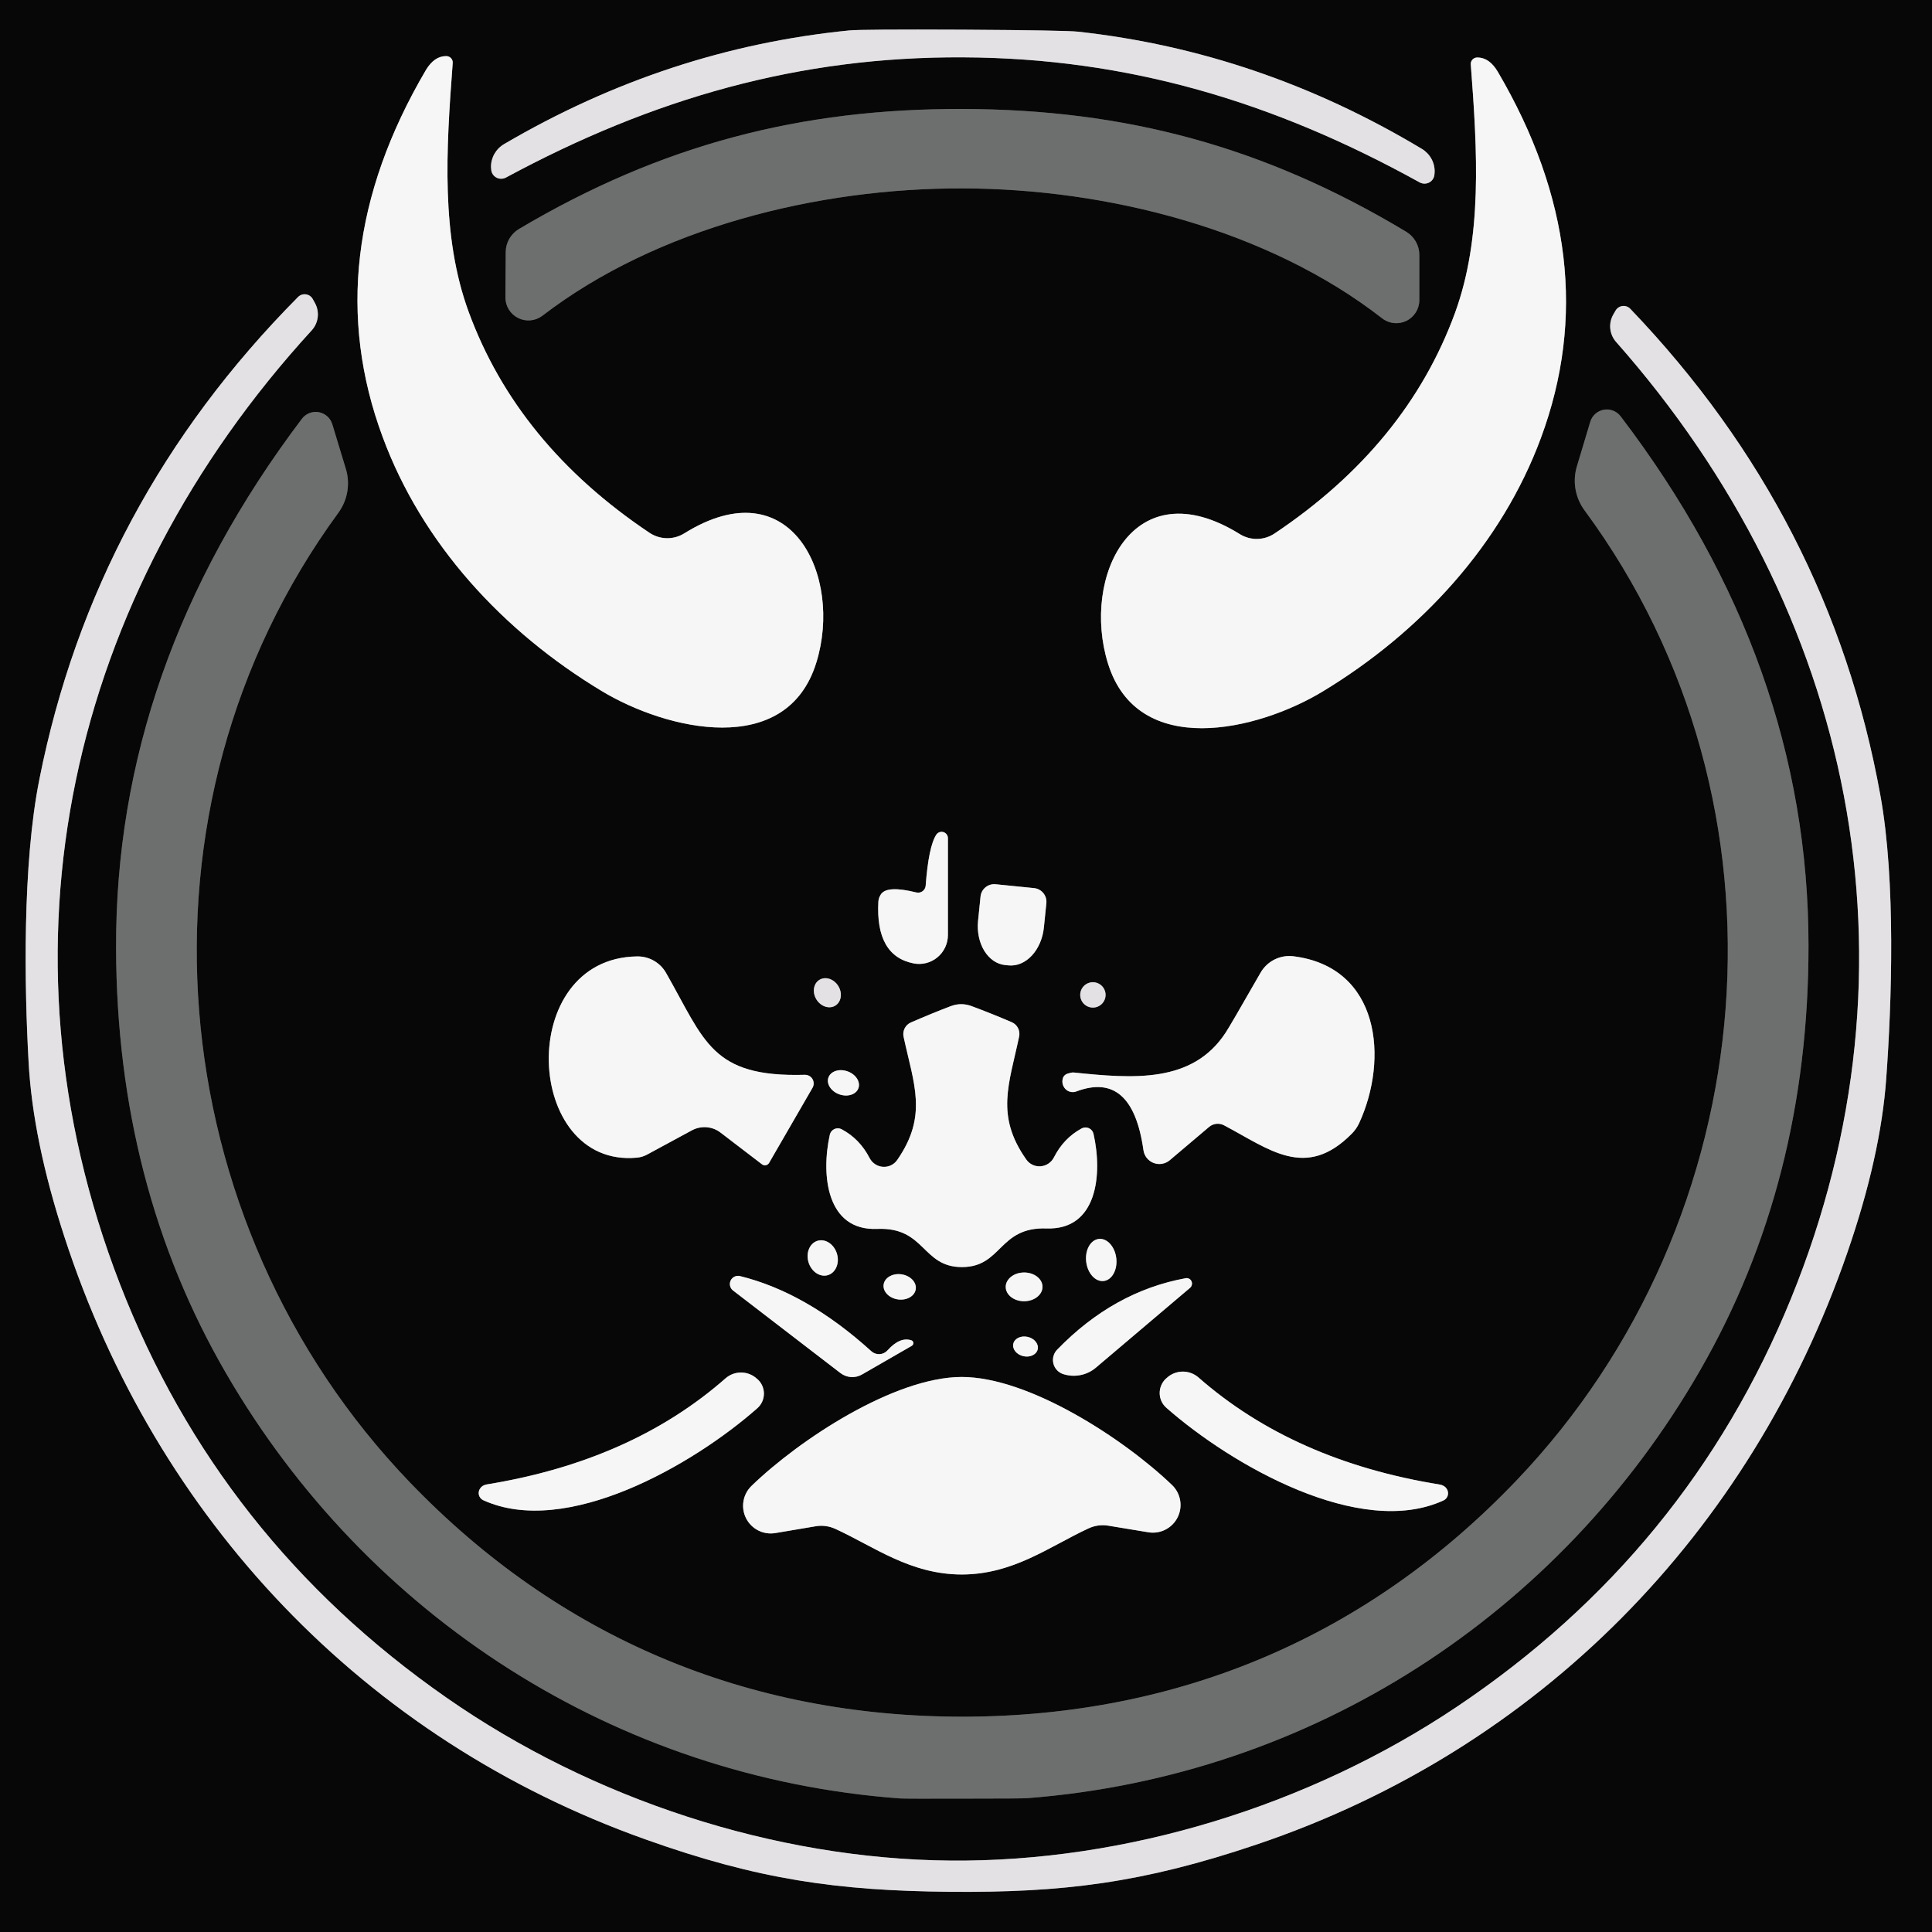
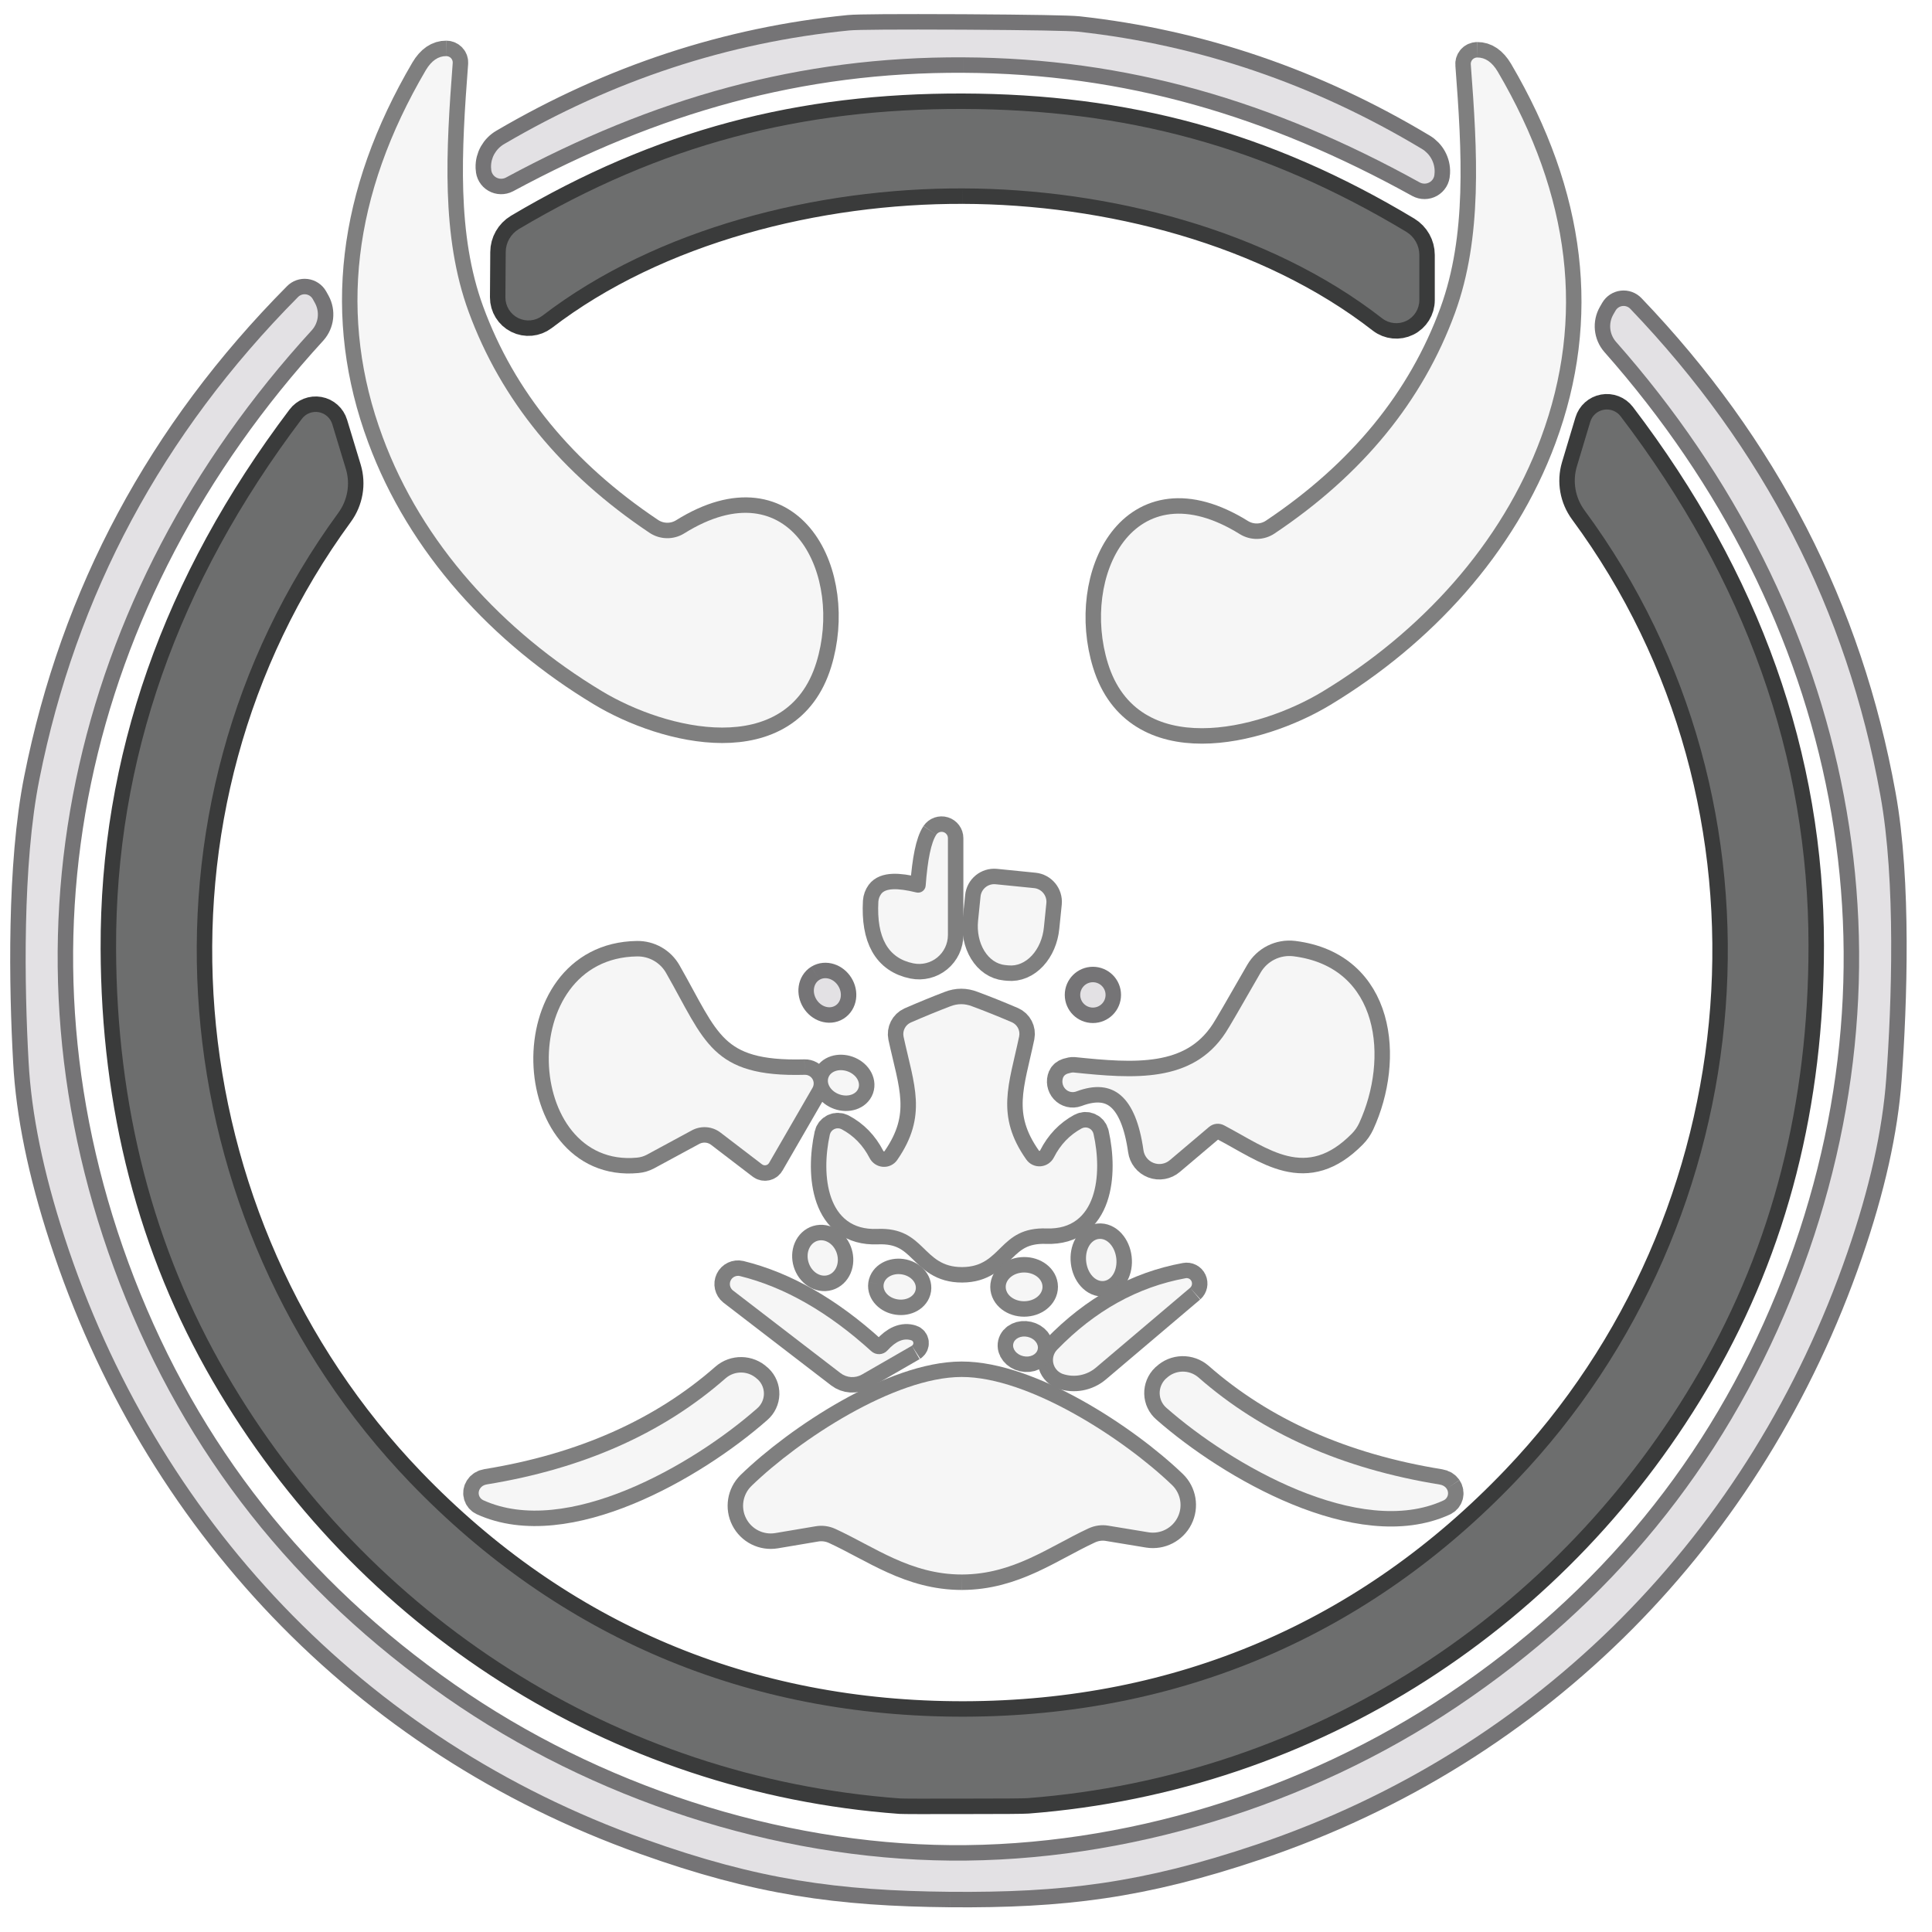
<svg xmlns="http://www.w3.org/2000/svg" version="1.1" viewBox="0.00 0.00 125.00 125.00">
  <g stroke-width="2.00" fill="none" stroke-linecap="butt">
    <path stroke="#757476" vector-effect="non-scaling-stroke" d="   M 62.33 3.71   C 72.95 3.76 82.38 6.56 91.85 11.80   A 0.65 0.64 15.5 0 0 92.81 11.26   L 92.82 11.15   A 1.71 1.68 16.8 0 0 91.99 9.63   Q 81.51 3.34 69.75 2.05   Q 68.93 1.96 62.34 1.92   Q 55.76 1.89 54.94 1.97   Q 43.16 3.14 32.62 9.32   A 1.71 1.68 -16.2 0 0 31.77 10.83   L 31.78 10.94   A 0.65 0.64 -14.9 0 0 32.73 11.49   C 42.26 6.35 51.72 3.65 62.33 3.71" />
    <path stroke="#7f7f7f" vector-effect="non-scaling-stroke" d="   M 95.57 3.72   A 0.42 0.41 -3.2 0 0 95.16 4.17   C 95.59 9.83 95.92 15.35 94.14 20.24   Q 91.01 28.80 82.46 34.52   A 2.08 2.07 -45.9 0 1 80.22 34.56   C 73.29 30.25 69.96 37.36 71.68 42.91   C 73.60 49.14 81.37 47.28 85.56 44.75   C 91.93 40.90 97.15 35.22 99.70 28.33   Q 104.00 16.72 96.90 4.63   Q 96.35 3.71 95.57 3.72" />
    <path stroke="#7f7f7f" vector-effect="non-scaling-stroke" d="   M 28.88 3.63   Q 28.10 3.62 27.55 4.54   Q 20.44 16.65 24.76 28.28   C 27.31 35.18 32.54 40.86 38.93 44.71   C 43.12 47.24 50.90 49.10 52.82 42.86   C 54.54 37.30 51.20 30.19 44.27 34.51   A 2.08 2.07 45.9 0 1 42.02 34.47   Q 33.46 28.74 30.32 20.17   C 28.53 15.28 28.86 9.75 29.29 4.08   A 0.42 0.41 3.2 0 0 28.88 3.63" />
    <path stroke="#3a3b3b" vector-effect="non-scaling-stroke" d="   M 62.29 12.19   C 71.65 12.21 82.05 14.85 89.43 20.60   A 1.49 1.49 0.0 0 0 91.83 19.42   L 91.83 16.49   A 1.76 1.74 15.8 0 0 90.99 15.00   C 81.78 9.46 72.78 7.08 62.30 7.05   C 51.83 7.02 42.81 9.34 33.57 14.82   A 1.76 1.74 -15.4 0 0 32.72 16.31   L 32.70 19.24   A 1.49 1.49 0.0 0 0 35.09 20.43   C 42.51 14.73 52.93 12.16 62.29 12.19" />
    <path stroke="#757476" vector-effect="non-scaling-stroke" d="   M 61.47 122.40   C 68.74 122.46 73.89 121.84 81.27 119.35   C 99.59 113.18 113.26 99.17 119.52 81.05   Q 121.68 74.81 122.04 69.76   C 122.39 64.96 122.67 57.01 121.66 51.46   Q 118.42 33.49 105.48 19.98   A 0.60 0.60 0.0 0 0 104.53 20.09   L 104.38 20.35   A 1.53 1.53 0.0 0 0 104.55 22.11   C 119.97 39.55 124.69 62.40 115.88 84.01   Q 109.19 100.41 94.27 110.42   C 84.70 116.84 72.84 120.48 61.49 120.38   C 50.15 120.28 38.34 116.43 28.89 109.84   Q 14.15 99.57 7.75 83.05   C -0.67 61.29 4.45 38.53 20.18 21.36   A 1.53 1.53 0.0 0 0 20.38 19.61   L 20.23 19.34   A 0.60 0.60 0.0 0 0 19.28 19.22   Q 6.11 32.50 2.55 50.41   C 1.44 55.94 1.58 63.89 1.85 68.70   Q 2.12 73.75 4.17 80.03   C 10.10 98.26 23.52 112.51 41.74 119.00   C 49.07 121.62 54.20 122.33 61.47 122.40" />
    <path stroke="#3a3b3b" vector-effect="non-scaling-stroke" d="   M 62.36 111.07   C 48.38 111.09 36.19 105.96 26.53 95.92   C 10.34 79.09 7.88 52.32 21.89 33.18   A 3.24 3.21 -35.5 0 0 22.38 30.35   L 21.50 27.45   A 1.12 1.12 0.0 0 0 19.53 27.10   Q 7.44 43.10 7.51 61.38   Q 7.56 76.68 14.63 88.86   C 23.78 104.62 39.89 115.01 58.25 116.36   Q 58.59 116.38 62.37 116.37   Q 66.14 116.37 66.48 116.34   C 84.84 114.92 100.91 104.47 109.99 88.67   Q 117.02 76.47 117.01 61.17   Q 117.01 42.89 104.85 26.93   A 1.12 1.12 0.0 0 0 102.89 27.29   L 102.02 30.19   A 3.24 3.21 35.2 0 0 102.52 33.02   C 116.60 52.11 114.25 78.89 98.12 95.78   C 88.50 105.86 76.33 111.04 62.36 111.07" />
    <path stroke="#7f7f7f" vector-effect="non-scaling-stroke" d="   M 60.58 54.00   Q 60.08 54.76 59.89 57.31   A 0.49 0.49 0.0 0 1 59.28 57.74   Q 57.42 57.28 57.01 57.84   A 0.96 0.95 -25.1 0 0 56.83 58.33   Q 56.64 61.84 59.10 62.33   A 1.87 1.86 -84.3 0 0 61.33 60.50   L 61.33 54.23   A 0.41 0.41 0.0 0 0 60.58 54.00" />
    <path stroke="#7f7f7f" vector-effect="non-scaling-stroke" d="   M 66.90 57.46   L 64.41 57.21   A 0.89 0.89 0.0 0 0 63.44 58.01   L 63.28 59.58   A 2.67 2.03 -84.3 0 0 65.04 62.44   L 65.25 62.46   A 2.67 2.03 -84.3 0 0 67.54 60.00   L 67.70 58.43   A 0.89 0.89 0.0 0 0 66.90 57.46" />
    <path stroke="#7f7f7f" vector-effect="non-scaling-stroke" d="   M 52.07 69.54   C 46.01 69.71 45.61 67.35 43.09 62.94   A 2.12 2.11 -15.3 0 0 41.22 61.88   C 33.31 61.99 33.90 75.59 41.21 74.90   A 1.68 1.66 28.2 0 0 41.85 74.71   L 44.77 73.13   A 1.72 1.70 -40.0 0 1 46.62 73.28   L 49.30 75.33   A 0.31 0.31 0.0 0 0 49.76 75.24   L 52.57 70.38   A 0.56 0.56 0.0 0 0 52.07 69.54" />
    <path stroke="#7f7f7f" vector-effect="non-scaling-stroke" d="   M 75.69 75.06   L 78.23 72.91   A 0.87 0.87 0.0 0 1 79.20 72.81   C 82.12 74.35 84.48 76.37 87.46 73.35   A 2.43 2.35 80.8 0 0 87.94 72.66   C 89.85 68.51 89.29 62.57 83.68 61.87   A 2.15 2.15 0.0 0 0 81.56 62.93   Q 79.58 66.39 79.30 66.81   C 77.15 70.10 73.33 69.79 69.46 69.39   Q 69.34 69.38 69.08 69.46   Q 68.87 69.53 68.79 69.70   A 0.69 0.67 -88.3 0 0 69.63 70.62   Q 73.25 69.25 73.98 74.41   A 1.04 1.04 0.0 0 0 75.69 75.06" />
    <path stroke="#757476" vector-effect="non-scaling-stroke" d="   M 53.014 63.397   A 0.98 0.83 -121.8 0 0 52.825 64.667   A 0.98 0.83 -121.8 0 0 54.046 65.063   A 0.98 0.83 -121.8 0 0 54.235 63.793   A 0.98 0.83 -121.8 0 0 53.014 63.397" />
    <path stroke="#757476" vector-effect="non-scaling-stroke" d="   M 71.53 64.37   A 0.82 0.82 0.0 0 0 70.71 63.55   A 0.82 0.82 0.0 0 0 69.89 64.37   A 0.82 0.82 0.0 0 0 70.71 65.19   A 0.82 0.82 0.0 0 0 71.53 64.37" />
    <path stroke="#7f7f7f" vector-effect="non-scaling-stroke" d="   M 62.25 81.98   C 64.85 81.97 64.60 79.37 67.72 79.48   C 71.00 79.59 71.34 75.97 70.75 73.36   A 0.53 0.53 0.0 0 0 69.98 73.01   Q 68.82 73.64 68.19 74.88   A 1.05 1.04 -49.4 0 1 66.40 75.02   C 64.39 72.17 65.29 70.15 65.94 67.05   A 0.82 0.82 0.0 0 0 65.47 66.14   Q 64.14 65.57 62.90 65.11   Q 62.54 64.97 62.19 64.97   Q 61.84 64.97 61.48 65.11   Q 60.25 65.58 58.92 66.16   A 0.82 0.82 0.0 0 0 58.46 67.07   C 59.13 70.17 60.04 72.18 58.05 75.05   A 1.05 1.04 49.1 0 1 56.26 74.92   Q 55.62 73.68 54.45 73.06   A 0.53 0.53 0.0 0 0 53.69 73.41   C 53.11 76.03 53.48 79.65 56.76 79.51   C 59.88 79.38 59.64 81.99 62.25 81.98" />
    <path stroke="#7f7f7f" vector-effect="non-scaling-stroke" d="   M 53.599 69.716   A 1.03 0.79 -160.5 0 0 54.306 70.805   A 1.03 0.79 -160.5 0 0 55.541 70.404   A 1.03 0.79 -160.5 0 0 54.834 69.315   A 1.03 0.79 -160.5 0 0 53.599 69.716" />
    <path stroke="#7f7f7f" vector-effect="non-scaling-stroke" d="   M 52.895 80.279   A 1.16 0.96 -106.8 0 0 52.311 81.668   A 1.16 0.96 -106.8 0 0 53.565 82.501   A 1.16 0.96 -106.8 0 0 54.149 81.112   A 1.16 0.96 -106.8 0 0 52.895 80.279" />
    <path stroke="#7f7f7f" vector-effect="non-scaling-stroke" d="   M 71.09 80.159   A 1.37 0.98 -96.7 0 0 70.277 81.634   A 1.37 0.98 -96.7 0 0 71.41 82.881   A 1.37 0.98 -96.7 0 0 72.223 81.406   A 1.37 0.98 -96.7 0 0 71.09 80.159" />
    <path stroke="#7f7f7f" vector-effect="non-scaling-stroke" d="   M 65.07 83.266   A 1.19 0.93 -180.3 0 0 66.265 84.19   A 1.19 0.93 -180.3 0 0 67.45 83.254   A 1.19 0.93 -180.3 0 0 66.255 82.33   A 1.19 0.93 -180.3 0 0 65.07 83.266" />
    <path stroke="#7f7f7f" vector-effect="non-scaling-stroke" d="   M 57.171 83.108   A 1.05 0.82 -171.7 0 0 58.092 84.071   A 1.05 0.82 -171.7 0 0 59.249 83.412   A 1.05 0.82 -171.7 0 0 58.328 82.449   A 1.05 0.82 -171.7 0 0 57.171 83.108" />
    <path stroke="#7f7f7f" vector-effect="non-scaling-stroke" d="   M 59.00 87.07   A 0.20 0.19 -50.8 0 0 58.97 86.72   Q 58.23 86.47 57.42 87.37   A 0.74 0.74 0.0 0 1 56.37 87.42   Q 52.18 83.62 47.87 82.56   A 0.53 0.53 0.0 0 0 47.42 83.49   L 54.38 88.84   A 1.26 1.25 48.4 0 0 55.77 88.93   L 59.00 87.07" />
    <path stroke="#7f7f7f" vector-effect="non-scaling-stroke" d="   M 77.00 83.32   A 0.36 0.35 -70.2 0 0 76.71 82.70   Q 72.06 83.55 68.40 87.32   A 0.96 0.96 0.0 0 0 68.70 88.87   L 68.75 88.89   A 2.22 2.21 34.4 0 0 70.90 88.49   L 77.00 83.32" />
    <path stroke="#7f7f7f" vector-effect="non-scaling-stroke" d="   M 65.56 86.939   A 0.81 0.64 -167.1 0 0 66.207 87.744   A 0.81 0.64 -167.1 0 0 67.14 87.301   A 0.81 0.64 -167.1 0 0 66.493 86.496   A 0.81 0.64 -167.1 0 0 65.56 86.939" />
    <path stroke="#7f7f7f" vector-effect="non-scaling-stroke" d="   M 31.06 96.31   A 0.51 0.51 0.0 0 0 31.26 97.06   C 36.62 99.51 44.83 94.79 48.99 91.12   A 1.26 1.26 0.0 0 0 49.04 89.26   L 48.99 89.22   A 1.52 1.52 0.0 0 0 46.94 89.18   Q 40.86 94.52 31.50 96.04   Q 31.20 96.09 31.06 96.31" />
    <path stroke="#7f7f7f" vector-effect="non-scaling-stroke" d="   M 93.60 96.32   Q 93.45 96.10 93.15 96.05   Q 83.69 94.52 77.54 89.12   A 1.54 1.53 43.6 0 0 75.47 89.17   L 75.42 89.21   A 1.28 1.27 -46.6 0 0 75.47 91.09   C 79.68 94.79 87.98 99.56 93.39 97.08   A 0.52 0.51 60.7 0 0 93.60 96.32" />
    <path stroke="#7f7f7f" vector-effect="non-scaling-stroke" d="   M 62.24 101.87   C 65.57 101.86 67.88 100.07 70.42 98.89   A 2.21 2.14 -51.9 0 1 71.70 98.71   L 74.31 99.14   A 1.79 1.79 0.0 0 0 75.84 96.09   C 72.74 93.11 66.57 89.08 62.21 89.09   C 57.86 89.10 51.70 93.15 48.61 96.15   A 1.79 1.79 0.0 0 0 50.16 99.19   L 52.77 98.75   A 2.21 2.14 51.7 0 1 54.05 98.92   C 56.59 100.09 58.91 101.87 62.24 101.87" />
  </g>
-   <path fill="#070707" d="   M 125.00 0.00   L 125.00 125.00   L 0.00 125.00   L 0.00 0.00   L 125.00 0.00   Z   M 62.33 3.71   C 72.95 3.76 82.38 6.56 91.85 11.80   A 0.65 0.64 15.5 0 0 92.81 11.26   L 92.82 11.15   A 1.71 1.68 16.8 0 0 91.99 9.63   Q 81.51 3.34 69.75 2.05   Q 68.93 1.96 62.34 1.92   Q 55.76 1.89 54.94 1.97   Q 43.16 3.14 32.62 9.32   A 1.71 1.68 -16.2 0 0 31.77 10.83   L 31.78 10.94   A 0.65 0.64 -14.9 0 0 32.73 11.49   C 42.26 6.35 51.72 3.65 62.33 3.71   Z   M 95.57 3.72   A 0.42 0.41 -3.2 0 0 95.16 4.17   C 95.59 9.83 95.92 15.35 94.14 20.24   Q 91.01 28.80 82.46 34.52   A 2.08 2.07 -45.9 0 1 80.22 34.56   C 73.29 30.25 69.96 37.36 71.68 42.91   C 73.60 49.14 81.37 47.28 85.56 44.75   C 91.93 40.90 97.15 35.22 99.70 28.33   Q 104.00 16.72 96.90 4.63   Q 96.35 3.71 95.57 3.72   Z   M 28.88 3.63   Q 28.10 3.62 27.55 4.54   Q 20.44 16.65 24.76 28.28   C 27.31 35.18 32.54 40.86 38.93 44.71   C 43.12 47.24 50.90 49.10 52.82 42.86   C 54.54 37.30 51.20 30.19 44.27 34.51   A 2.08 2.07 45.9 0 1 42.02 34.47   Q 33.46 28.74 30.32 20.17   C 28.53 15.28 28.86 9.75 29.29 4.08   A 0.42 0.41 3.2 0 0 28.88 3.63   Z   M 62.29 12.19   C 71.65 12.21 82.05 14.85 89.43 20.60   A 1.49 1.49 0.0 0 0 91.83 19.42   L 91.83 16.49   A 1.76 1.74 15.8 0 0 90.99 15.00   C 81.78 9.46 72.78 7.08 62.30 7.05   C 51.83 7.02 42.81 9.34 33.57 14.82   A 1.76 1.74 -15.4 0 0 32.72 16.31   L 32.70 19.24   A 1.49 1.49 0.0 0 0 35.09 20.43   C 42.51 14.73 52.93 12.16 62.29 12.19   Z   M 61.47 122.40   C 68.74 122.46 73.89 121.84 81.27 119.35   C 99.59 113.18 113.26 99.17 119.52 81.05   Q 121.68 74.81 122.04 69.76   C 122.39 64.96 122.67 57.01 121.66 51.46   Q 118.42 33.49 105.48 19.98   A 0.60 0.60 0.0 0 0 104.53 20.09   L 104.38 20.35   A 1.53 1.53 0.0 0 0 104.55 22.11   C 119.97 39.55 124.69 62.40 115.88 84.01   Q 109.19 100.41 94.27 110.42   C 84.70 116.84 72.84 120.48 61.49 120.38   C 50.15 120.28 38.34 116.43 28.89 109.84   Q 14.15 99.57 7.75 83.05   C -0.67 61.29 4.45 38.53 20.18 21.36   A 1.53 1.53 0.0 0 0 20.38 19.61   L 20.23 19.34   A 0.60 0.60 0.0 0 0 19.28 19.22   Q 6.11 32.50 2.55 50.41   C 1.44 55.94 1.58 63.89 1.85 68.70   Q 2.12 73.75 4.17 80.03   C 10.10 98.26 23.52 112.51 41.74 119.00   C 49.07 121.62 54.20 122.33 61.47 122.40   Z   M 62.36 111.07   C 48.38 111.09 36.19 105.96 26.53 95.92   C 10.34 79.09 7.88 52.32 21.89 33.18   A 3.24 3.21 -35.5 0 0 22.38 30.35   L 21.50 27.45   A 1.12 1.12 0.0 0 0 19.53 27.10   Q 7.44 43.10 7.51 61.38   Q 7.56 76.68 14.63 88.86   C 23.78 104.62 39.89 115.01 58.25 116.36   Q 58.59 116.38 62.37 116.37   Q 66.14 116.37 66.48 116.34   C 84.84 114.92 100.91 104.47 109.99 88.67   Q 117.02 76.47 117.01 61.17   Q 117.01 42.89 104.85 26.93   A 1.12 1.12 0.0 0 0 102.89 27.29   L 102.02 30.19   A 3.24 3.21 35.2 0 0 102.52 33.02   C 116.60 52.11 114.25 78.89 98.12 95.78   C 88.50 105.86 76.33 111.04 62.36 111.07   Z   M 60.58 54.00   Q 60.08 54.76 59.89 57.31   A 0.49 0.49 0.0 0 1 59.28 57.74   Q 57.42 57.28 57.01 57.84   A 0.96 0.95 -25.1 0 0 56.83 58.33   Q 56.64 61.84 59.10 62.33   A 1.87 1.86 -84.3 0 0 61.33 60.50   L 61.33 54.23   A 0.41 0.41 0.0 0 0 60.58 54.00   Z   M 66.90 57.46   L 64.41 57.21   A 0.89 0.89 0.0 0 0 63.44 58.01   L 63.28 59.58   A 2.67 2.03 -84.3 0 0 65.04 62.44   L 65.25 62.46   A 2.67 2.03 -84.3 0 0 67.54 60.00   L 67.70 58.43   A 0.89 0.89 0.0 0 0 66.90 57.46   Z   M 52.07 69.54   C 46.01 69.71 45.61 67.35 43.09 62.94   A 2.12 2.11 -15.3 0 0 41.22 61.88   C 33.31 61.99 33.90 75.59 41.21 74.90   A 1.68 1.66 28.2 0 0 41.85 74.71   L 44.77 73.13   A 1.72 1.70 -40.0 0 1 46.62 73.28   L 49.30 75.33   A 0.31 0.31 0.0 0 0 49.76 75.24   L 52.57 70.38   A 0.56 0.56 0.0 0 0 52.07 69.54   Z   M 75.69 75.06   L 78.23 72.91   A 0.87 0.87 0.0 0 1 79.20 72.81   C 82.12 74.35 84.48 76.37 87.46 73.35   A 2.43 2.35 80.8 0 0 87.94 72.66   C 89.85 68.51 89.29 62.57 83.68 61.87   A 2.15 2.15 0.0 0 0 81.56 62.93   Q 79.58 66.39 79.30 66.81   C 77.15 70.10 73.33 69.79 69.46 69.39   Q 69.34 69.38 69.08 69.46   Q 68.87 69.53 68.79 69.70   A 0.69 0.67 -88.3 0 0 69.63 70.62   Q 73.25 69.25 73.98 74.41   A 1.04 1.04 0.0 0 0 75.69 75.06   Z   M 53.014 63.397   A 0.98 0.83 -121.8 0 0 52.825 64.667   A 0.98 0.83 -121.8 0 0 54.046 65.063   A 0.98 0.83 -121.8 0 0 54.235 63.793   A 0.98 0.83 -121.8 0 0 53.014 63.397   Z   M 71.53 64.37   A 0.82 0.82 0.0 0 0 70.71 63.55   A 0.82 0.82 0.0 0 0 69.89 64.37   A 0.82 0.82 0.0 0 0 70.71 65.19   A 0.82 0.82 0.0 0 0 71.53 64.37   Z   M 62.25 81.98   C 64.85 81.97 64.60 79.37 67.72 79.48   C 71.00 79.59 71.34 75.97 70.75 73.36   A 0.53 0.53 0.0 0 0 69.98 73.01   Q 68.82 73.64 68.19 74.88   A 1.05 1.04 -49.4 0 1 66.40 75.02   C 64.39 72.17 65.29 70.15 65.94 67.05   A 0.82 0.82 0.0 0 0 65.47 66.14   Q 64.14 65.57 62.90 65.11   Q 62.54 64.97 62.19 64.97   Q 61.84 64.97 61.48 65.11   Q 60.25 65.58 58.92 66.16   A 0.82 0.82 0.0 0 0 58.46 67.07   C 59.13 70.17 60.04 72.18 58.05 75.05   A 1.05 1.04 49.1 0 1 56.26 74.92   Q 55.62 73.68 54.45 73.06   A 0.53 0.53 0.0 0 0 53.69 73.41   C 53.11 76.03 53.48 79.65 56.76 79.51   C 59.88 79.38 59.64 81.99 62.25 81.98   Z   M 53.599 69.716   A 1.03 0.79 -160.5 0 0 54.306 70.805   A 1.03 0.79 -160.5 0 0 55.541 70.404   A 1.03 0.79 -160.5 0 0 54.834 69.315   A 1.03 0.79 -160.5 0 0 53.599 69.716   Z   M 52.895 80.279   A 1.16 0.96 -106.8 0 0 52.311 81.668   A 1.16 0.96 -106.8 0 0 53.565 82.501   A 1.16 0.96 -106.8 0 0 54.149 81.112   A 1.16 0.96 -106.8 0 0 52.895 80.279   Z   M 71.09 80.159   A 1.37 0.98 -96.7 0 0 70.277 81.634   A 1.37 0.98 -96.7 0 0 71.41 82.881   A 1.37 0.98 -96.7 0 0 72.223 81.406   A 1.37 0.98 -96.7 0 0 71.09 80.159   Z   M 65.07 83.266   A 1.19 0.93 -180.3 0 0 66.265 84.19   A 1.19 0.93 -180.3 0 0 67.45 83.254   A 1.19 0.93 -180.3 0 0 66.255 82.33   A 1.19 0.93 -180.3 0 0 65.07 83.266   Z   M 57.171 83.108   A 1.05 0.82 -171.7 0 0 58.092 84.071   A 1.05 0.82 -171.7 0 0 59.249 83.412   A 1.05 0.82 -171.7 0 0 58.328 82.449   A 1.05 0.82 -171.7 0 0 57.171 83.108   Z   M 59.00 87.07   A 0.20 0.19 -50.8 0 0 58.97 86.72   Q 58.23 86.47 57.42 87.37   A 0.74 0.74 0.0 0 1 56.37 87.42   Q 52.18 83.62 47.87 82.56   A 0.53 0.53 0.0 0 0 47.42 83.49   L 54.38 88.84   A 1.26 1.25 48.4 0 0 55.77 88.93   L 59.00 87.07   Z   M 77.00 83.32   A 0.36 0.35 -70.2 0 0 76.71 82.70   Q 72.06 83.55 68.40 87.32   A 0.96 0.96 0.0 0 0 68.70 88.87   L 68.75 88.89   A 2.22 2.21 34.4 0 0 70.90 88.49   L 77.00 83.32   Z   M 65.56 86.939   A 0.81 0.64 -167.1 0 0 66.207 87.744   A 0.81 0.64 -167.1 0 0 67.14 87.301   A 0.81 0.64 -167.1 0 0 66.493 86.496   A 0.81 0.64 -167.1 0 0 65.56 86.939   Z   M 31.06 96.31   A 0.51 0.51 0.0 0 0 31.26 97.06   C 36.62 99.51 44.83 94.79 48.99 91.12   A 1.26 1.26 0.0 0 0 49.04 89.26   L 48.99 89.22   A 1.52 1.52 0.0 0 0 46.94 89.18   Q 40.86 94.52 31.50 96.04   Q 31.20 96.09 31.06 96.31   Z   M 93.60 96.32   Q 93.45 96.10 93.15 96.05   Q 83.69 94.52 77.54 89.12   A 1.54 1.53 43.6 0 0 75.47 89.17   L 75.42 89.21   A 1.28 1.27 -46.6 0 0 75.47 91.09   C 79.68 94.79 87.98 99.56 93.39 97.08   A 0.52 0.51 60.7 0 0 93.60 96.32   Z   M 62.24 101.87   C 65.57 101.86 67.88 100.07 70.42 98.89   A 2.21 2.14 -51.9 0 1 71.70 98.71   L 74.31 99.14   A 1.79 1.79 0.0 0 0 75.84 96.09   C 72.74 93.11 66.57 89.08 62.21 89.09   C 57.86 89.10 51.70 93.15 48.61 96.15   A 1.79 1.79 0.0 0 0 50.16 99.19   L 52.77 98.75   A 2.21 2.14 51.7 0 1 54.05 98.92   C 56.59 100.09 58.91 101.87 62.24 101.87   Z" />
+   <path fill="none" d="   M 125.00 0.00   L 125.00 125.00   L 0.00 125.00   L 0.00 0.00   L 125.00 0.00   Z   M 62.33 3.71   C 72.95 3.76 82.38 6.56 91.85 11.80   A 0.65 0.64 15.5 0 0 92.81 11.26   L 92.82 11.15   A 1.71 1.68 16.8 0 0 91.99 9.63   Q 81.51 3.34 69.75 2.05   Q 68.93 1.96 62.34 1.92   Q 55.76 1.89 54.94 1.97   Q 43.16 3.14 32.62 9.32   A 1.71 1.68 -16.2 0 0 31.77 10.83   L 31.78 10.94   A 0.65 0.64 -14.9 0 0 32.73 11.49   C 42.26 6.35 51.72 3.65 62.33 3.71   Z   M 95.57 3.72   A 0.42 0.41 -3.2 0 0 95.16 4.17   C 95.59 9.83 95.92 15.35 94.14 20.24   Q 91.01 28.80 82.46 34.52   A 2.08 2.07 -45.9 0 1 80.22 34.56   C 73.29 30.25 69.96 37.36 71.68 42.91   C 73.60 49.14 81.37 47.28 85.56 44.75   C 91.93 40.90 97.15 35.22 99.70 28.33   Q 104.00 16.72 96.90 4.63   Q 96.35 3.71 95.57 3.72   Z   M 28.88 3.63   Q 28.10 3.62 27.55 4.54   Q 20.44 16.65 24.76 28.28   C 27.31 35.18 32.54 40.86 38.93 44.71   C 43.12 47.24 50.90 49.10 52.82 42.86   C 54.54 37.30 51.20 30.19 44.27 34.51   A 2.08 2.07 45.9 0 1 42.02 34.47   Q 33.46 28.74 30.32 20.17   C 28.53 15.28 28.86 9.75 29.29 4.08   A 0.42 0.41 3.2 0 0 28.88 3.63   Z   M 62.29 12.19   C 71.65 12.21 82.05 14.85 89.43 20.60   A 1.49 1.49 0.0 0 0 91.83 19.42   L 91.83 16.49   A 1.76 1.74 15.8 0 0 90.99 15.00   C 81.78 9.46 72.78 7.08 62.30 7.05   C 51.83 7.02 42.81 9.34 33.57 14.82   A 1.76 1.74 -15.4 0 0 32.72 16.31   L 32.70 19.24   A 1.49 1.49 0.0 0 0 35.09 20.43   C 42.51 14.73 52.93 12.16 62.29 12.19   Z   M 61.47 122.40   C 68.74 122.46 73.89 121.84 81.27 119.35   C 99.59 113.18 113.26 99.17 119.52 81.05   Q 121.68 74.81 122.04 69.76   C 122.39 64.96 122.67 57.01 121.66 51.46   Q 118.42 33.49 105.48 19.98   A 0.60 0.60 0.0 0 0 104.53 20.09   L 104.38 20.35   A 1.53 1.53 0.0 0 0 104.55 22.11   C 119.97 39.55 124.69 62.40 115.88 84.01   Q 109.19 100.41 94.27 110.42   C 84.70 116.84 72.84 120.48 61.49 120.38   C 50.15 120.28 38.34 116.43 28.89 109.84   Q 14.15 99.57 7.75 83.05   C -0.67 61.29 4.45 38.53 20.18 21.36   A 1.53 1.53 0.0 0 0 20.38 19.61   L 20.23 19.34   A 0.60 0.60 0.0 0 0 19.28 19.22   Q 6.11 32.50 2.55 50.41   C 1.44 55.94 1.58 63.89 1.85 68.70   Q 2.12 73.75 4.17 80.03   C 10.10 98.26 23.52 112.51 41.74 119.00   C 49.07 121.62 54.20 122.33 61.47 122.40   Z   M 62.36 111.07   C 48.38 111.09 36.19 105.96 26.53 95.92   C 10.34 79.09 7.88 52.32 21.89 33.18   A 3.24 3.21 -35.5 0 0 22.38 30.35   L 21.50 27.45   A 1.12 1.12 0.0 0 0 19.53 27.10   Q 7.44 43.10 7.51 61.38   Q 7.56 76.68 14.63 88.86   C 23.78 104.62 39.89 115.01 58.25 116.36   Q 58.59 116.38 62.37 116.37   Q 66.14 116.37 66.48 116.34   C 84.84 114.92 100.91 104.47 109.99 88.67   Q 117.02 76.47 117.01 61.17   Q 117.01 42.89 104.85 26.93   A 1.12 1.12 0.0 0 0 102.89 27.29   L 102.02 30.19   A 3.24 3.21 35.2 0 0 102.52 33.02   C 116.60 52.11 114.25 78.89 98.12 95.78   C 88.50 105.86 76.33 111.04 62.36 111.07   Z   M 60.58 54.00   Q 60.08 54.76 59.89 57.31   A 0.49 0.49 0.0 0 1 59.28 57.74   Q 57.42 57.28 57.01 57.84   A 0.96 0.95 -25.1 0 0 56.83 58.33   Q 56.64 61.84 59.10 62.33   A 1.87 1.86 -84.3 0 0 61.33 60.50   L 61.33 54.23   A 0.41 0.41 0.0 0 0 60.58 54.00   Z   M 66.90 57.46   L 64.41 57.21   A 0.89 0.89 0.0 0 0 63.44 58.01   L 63.28 59.58   A 2.67 2.03 -84.3 0 0 65.04 62.44   L 65.25 62.46   A 2.67 2.03 -84.3 0 0 67.54 60.00   L 67.70 58.43   A 0.89 0.89 0.0 0 0 66.90 57.46   Z   M 52.07 69.54   C 46.01 69.71 45.61 67.35 43.09 62.94   A 2.12 2.11 -15.3 0 0 41.22 61.88   C 33.31 61.99 33.90 75.59 41.21 74.90   A 1.68 1.66 28.2 0 0 41.85 74.71   L 44.77 73.13   A 1.72 1.70 -40.0 0 1 46.62 73.28   L 49.30 75.33   A 0.31 0.31 0.0 0 0 49.76 75.24   L 52.57 70.38   A 0.56 0.56 0.0 0 0 52.07 69.54   Z   M 75.69 75.06   L 78.23 72.91   A 0.87 0.87 0.0 0 1 79.20 72.81   C 82.12 74.35 84.48 76.37 87.46 73.35   A 2.43 2.35 80.8 0 0 87.94 72.66   C 89.85 68.51 89.29 62.57 83.68 61.87   A 2.15 2.15 0.0 0 0 81.56 62.93   Q 79.58 66.39 79.30 66.81   C 77.15 70.10 73.33 69.79 69.46 69.39   Q 69.34 69.38 69.08 69.46   Q 68.87 69.53 68.79 69.70   A 0.69 0.67 -88.3 0 0 69.63 70.62   Q 73.25 69.25 73.98 74.41   A 1.04 1.04 0.0 0 0 75.69 75.06   Z   M 53.014 63.397   A 0.98 0.83 -121.8 0 0 52.825 64.667   A 0.98 0.83 -121.8 0 0 54.046 65.063   A 0.98 0.83 -121.8 0 0 54.235 63.793   A 0.98 0.83 -121.8 0 0 53.014 63.397   Z   M 71.53 64.37   A 0.82 0.82 0.0 0 0 70.71 63.55   A 0.82 0.82 0.0 0 0 69.89 64.37   A 0.82 0.82 0.0 0 0 70.71 65.19   A 0.82 0.82 0.0 0 0 71.53 64.37   Z   M 62.25 81.98   C 64.85 81.97 64.60 79.37 67.72 79.48   C 71.00 79.59 71.34 75.97 70.75 73.36   A 0.53 0.53 0.0 0 0 69.98 73.01   Q 68.82 73.64 68.19 74.88   A 1.05 1.04 -49.4 0 1 66.40 75.02   C 64.39 72.17 65.29 70.15 65.94 67.05   A 0.82 0.82 0.0 0 0 65.47 66.14   Q 64.14 65.57 62.90 65.11   Q 62.54 64.97 62.19 64.97   Q 61.84 64.97 61.48 65.11   Q 60.25 65.58 58.92 66.16   A 0.82 0.82 0.0 0 0 58.46 67.07   C 59.13 70.17 60.04 72.18 58.05 75.05   A 1.05 1.04 49.1 0 1 56.26 74.92   Q 55.62 73.68 54.45 73.06   A 0.53 0.53 0.0 0 0 53.69 73.41   C 53.11 76.03 53.48 79.65 56.76 79.51   C 59.88 79.38 59.64 81.99 62.25 81.98   Z   M 53.599 69.716   A 1.03 0.79 -160.5 0 0 54.306 70.805   A 1.03 0.79 -160.5 0 0 55.541 70.404   A 1.03 0.79 -160.5 0 0 54.834 69.315   A 1.03 0.79 -160.5 0 0 53.599 69.716   Z   M 52.895 80.279   A 1.16 0.96 -106.8 0 0 52.311 81.668   A 1.16 0.96 -106.8 0 0 53.565 82.501   A 1.16 0.96 -106.8 0 0 54.149 81.112   A 1.16 0.96 -106.8 0 0 52.895 80.279   Z   M 71.09 80.159   A 1.37 0.98 -96.7 0 0 70.277 81.634   A 1.37 0.98 -96.7 0 0 71.41 82.881   A 1.37 0.98 -96.7 0 0 72.223 81.406   A 1.37 0.98 -96.7 0 0 71.09 80.159   Z   M 65.07 83.266   A 1.19 0.93 -180.3 0 0 66.265 84.19   A 1.19 0.93 -180.3 0 0 67.45 83.254   A 1.19 0.93 -180.3 0 0 66.255 82.33   A 1.19 0.93 -180.3 0 0 65.07 83.266   Z   M 57.171 83.108   A 1.05 0.82 -171.7 0 0 58.092 84.071   A 1.05 0.82 -171.7 0 0 59.249 83.412   A 1.05 0.82 -171.7 0 0 58.328 82.449   A 1.05 0.82 -171.7 0 0 57.171 83.108   Z   M 59.00 87.07   A 0.20 0.19 -50.8 0 0 58.97 86.72   Q 58.23 86.47 57.42 87.37   A 0.74 0.74 0.0 0 1 56.37 87.42   Q 52.18 83.62 47.87 82.56   A 0.53 0.53 0.0 0 0 47.42 83.49   L 54.38 88.84   A 1.26 1.25 48.4 0 0 55.77 88.93   L 59.00 87.07   Z   M 77.00 83.32   A 0.36 0.35 -70.2 0 0 76.71 82.70   Q 72.06 83.55 68.40 87.32   A 0.96 0.96 0.0 0 0 68.70 88.87   L 68.75 88.89   A 2.22 2.21 34.4 0 0 70.90 88.49   L 77.00 83.32   Z   M 65.56 86.939   A 0.81 0.64 -167.1 0 0 66.207 87.744   A 0.81 0.64 -167.1 0 0 67.14 87.301   A 0.81 0.64 -167.1 0 0 66.493 86.496   A 0.81 0.64 -167.1 0 0 65.56 86.939   Z   M 31.06 96.31   A 0.51 0.51 0.0 0 0 31.26 97.06   C 36.62 99.51 44.83 94.79 48.99 91.12   A 1.26 1.26 0.0 0 0 49.04 89.26   L 48.99 89.22   A 1.52 1.52 0.0 0 0 46.94 89.18   Q 40.86 94.52 31.50 96.04   Q 31.20 96.09 31.06 96.31   Z   M 93.60 96.32   Q 93.45 96.10 93.15 96.05   Q 83.69 94.52 77.54 89.12   A 1.54 1.53 43.6 0 0 75.47 89.17   L 75.42 89.21   A 1.28 1.27 -46.6 0 0 75.47 91.09   C 79.68 94.79 87.98 99.56 93.39 97.08   A 0.52 0.51 60.7 0 0 93.60 96.32   Z   M 62.24 101.87   C 65.57 101.86 67.88 100.07 70.42 98.89   A 2.21 2.14 -51.9 0 1 71.70 98.71   L 74.31 99.14   A 1.79 1.79 0.0 0 0 75.84 96.09   C 72.74 93.11 66.57 89.08 62.21 89.09   C 57.86 89.10 51.70 93.15 48.61 96.15   A 1.79 1.79 0.0 0 0 50.16 99.19   L 52.77 98.75   A 2.21 2.14 51.7 0 1 54.05 98.92   C 56.59 100.09 58.91 101.87 62.24 101.87   Z" />
  <path fill="#e3e1e4" d="   M 62.34 1.92   Q 68.93 1.96 69.75 2.05   Q 81.51 3.34 91.99 9.63   A 1.71 1.68 16.8 0 1 92.82 11.15   L 92.81 11.26   A 0.65 0.64 15.5 0 1 91.85 11.80   C 82.38 6.56 72.95 3.76 62.33 3.71   C 51.72 3.65 42.26 6.35 32.73 11.49   A 0.65 0.64 -14.9 0 1 31.78 10.94   L 31.77 10.83   A 1.71 1.68 -16.2 0 1 32.62 9.32   Q 43.16 3.14 54.94 1.97   Q 55.76 1.89 62.34 1.92   Z" />
  <path fill="#f6f6f6" d="   M 95.57 3.72   Q 96.35 3.71 96.90 4.63   Q 104.00 16.72 99.70 28.33   C 97.15 35.22 91.93 40.90 85.56 44.75   C 81.37 47.28 73.60 49.14 71.68 42.91   C 69.96 37.36 73.29 30.25 80.22 34.56   A 2.08 2.07 -45.9 0 0 82.46 34.52   Q 91.01 28.80 94.14 20.24   C 95.92 15.35 95.59 9.83 95.16 4.17   A 0.42 0.41 -3.2 0 1 95.57 3.72   Z" />
  <path fill="#f6f6f6" d="   M 28.88 3.63   A 0.42 0.41 3.2 0 1 29.29 4.08   C 28.86 9.75 28.53 15.28 30.32 20.17   Q 33.46 28.74 42.02 34.47   A 2.08 2.07 45.9 0 0 44.27 34.51   C 51.20 30.19 54.54 37.30 52.82 42.86   C 50.90 49.10 43.12 47.24 38.93 44.71   C 32.54 40.86 27.31 35.18 24.76 28.28   Q 20.44 16.65 27.55 4.54   Q 28.10 3.62 28.88 3.63   Z" />
  <path fill="#6d6e6e" d="   M 62.30 7.05   C 72.78 7.08 81.78 9.46 90.99 15.00   A 1.76 1.74 15.8 0 1 91.83 16.49   L 91.83 19.42   A 1.49 1.49 0.0 0 1 89.43 20.60   C 82.05 14.85 71.65 12.21 62.29 12.19   C 52.93 12.16 42.51 14.73 35.09 20.43   A 1.49 1.49 0.0 0 1 32.70 19.24   L 32.72 16.31   A 1.76 1.74 -15.4 0 1 33.57 14.82   C 42.81 9.34 51.83 7.02 62.30 7.05   Z" />
  <path fill="#e3e1e4" d="   M 61.49 120.38   C 72.84 120.48 84.70 116.84 94.27 110.42   Q 109.19 100.41 115.88 84.01   C 124.69 62.40 119.97 39.55 104.55 22.11   A 1.53 1.53 0.0 0 1 104.38 20.35   L 104.53 20.09   A 0.60 0.60 0.0 0 1 105.48 19.98   Q 118.42 33.49 121.66 51.46   C 122.67 57.01 122.39 64.96 122.04 69.76   Q 121.68 74.81 119.52 81.05   C 113.26 99.17 99.59 113.18 81.27 119.35   C 73.89 121.84 68.74 122.46 61.47 122.40   C 54.20 122.33 49.07 121.62 41.74 119.00   C 23.52 112.51 10.10 98.26 4.17 80.03   Q 2.12 73.75 1.85 68.70   C 1.58 63.89 1.44 55.94 2.55 50.41   Q 6.11 32.50 19.28 19.22   A 0.60 0.60 0.0 0 1 20.23 19.34   L 20.38 19.61   A 1.53 1.53 0.0 0 1 20.18 21.36   C 4.45 38.53 -0.67 61.29 7.75 83.05   Q 14.15 99.57 28.89 109.84   C 38.34 116.43 50.15 120.28 61.49 120.38   Z" />
  <path fill="#6d6e6e" d="   M 62.37 116.37   Q 58.59 116.38 58.25 116.36   C 39.89 115.01 23.78 104.62 14.63 88.86   Q 7.56 76.68 7.51 61.38   Q 7.44 43.10 19.53 27.10   A 1.12 1.12 0.0 0 1 21.50 27.45   L 22.38 30.35   A 3.24 3.21 -35.5 0 1 21.89 33.18   C 7.88 52.32 10.34 79.09 26.53 95.92   C 36.19 105.96 48.38 111.09 62.36 111.07   C 76.33 111.04 88.50 105.86 98.12 95.78   C 114.25 78.89 116.60 52.11 102.52 33.02   A 3.24 3.21 35.2 0 1 102.02 30.19   L 102.89 27.29   A 1.12 1.12 0.0 0 1 104.85 26.93   Q 117.01 42.89 117.01 61.17   Q 117.02 76.47 109.99 88.67   C 100.91 104.47 84.84 114.92 66.48 116.34   Q 66.14 116.37 62.37 116.37   Z" />
  <path fill="#f6f6f6" d="   M 61.33 54.23   L 61.33 60.50   A 1.87 1.86 -84.3 0 1 59.10 62.33   Q 56.64 61.84 56.83 58.33   A 0.96 0.95 -25.1 0 1 57.01 57.84   Q 57.42 57.28 59.28 57.74   A 0.49 0.49 0.0 0 0 59.89 57.31   Q 60.08 54.76 60.58 54.00   A 0.41 0.41 0.0 0 1 61.33 54.23   Z" />
  <path fill="#f6f6f6" d="   M 66.90 57.46   A 0.89 0.89 0.0 0 1 67.70 58.43   L 67.54 60.00   A 2.67 2.03 -84.3 0 1 65.25 62.46   L 65.04 62.44   A 2.67 2.03 -84.3 0 1 63.28 59.58   L 63.44 58.01   A 0.89 0.89 0.0 0 1 64.41 57.21   L 66.90 57.46   Z" />
  <path fill="#f6f6f6" d="   M 52.57 70.38   L 49.76 75.24   A 0.31 0.31 0.0 0 1 49.30 75.33   L 46.62 73.28   A 1.72 1.70 -40.0 0 0 44.77 73.13   L 41.85 74.71   A 1.68 1.66 28.2 0 1 41.21 74.90   C 33.90 75.59 33.31 61.99 41.22 61.88   A 2.12 2.11 -15.3 0 1 43.09 62.94   C 45.61 67.35 46.01 69.71 52.07 69.54   A 0.56 0.56 0.0 0 1 52.57 70.38   Z" />
  <path fill="#f6f6f6" d="   M 75.69 75.06   A 1.04 1.04 0.0 0 1 73.98 74.41   Q 73.25 69.25 69.63 70.62   A 0.69 0.67 -88.3 0 1 68.79 69.70   Q 68.87 69.53 69.08 69.46   Q 69.34 69.38 69.46 69.39   C 73.33 69.79 77.15 70.10 79.30 66.81   Q 79.58 66.39 81.56 62.93   A 2.15 2.15 0.0 0 1 83.68 61.87   C 89.29 62.57 89.85 68.51 87.94 72.66   A 2.43 2.35 80.8 0 1 87.46 73.35   C 84.48 76.37 82.12 74.35 79.20 72.81   A 0.87 0.87 0.0 0 0 78.23 72.91   L 75.69 75.06   Z" />
  <ellipse fill="#e3e1e4" cx="0.00" cy="0.00" transform="translate(53.53,64.23) rotate(-121.8)" rx="0.98" ry="0.83" />
  <circle fill="#e3e1e4" cx="70.71" cy="64.37" r="0.82" />
  <path fill="#f6f6f6" d="   M 62.19 64.97   Q 62.54 64.97 62.90 65.11   Q 64.14 65.57 65.47 66.14   A 0.82 0.82 0.0 0 1 65.94 67.05   C 65.29 70.15 64.39 72.17 66.40 75.02   A 1.05 1.04 -49.4 0 0 68.19 74.88   Q 68.82 73.64 69.98 73.01   A 0.53 0.53 0.0 0 1 70.75 73.36   C 71.34 75.97 71.00 79.59 67.72 79.48   C 64.60 79.37 64.85 81.97 62.25 81.98   C 59.64 81.99 59.88 79.38 56.76 79.51   C 53.48 79.65 53.11 76.03 53.69 73.41   A 0.53 0.53 0.0 0 1 54.45 73.06   Q 55.62 73.68 56.26 74.92   A 1.05 1.04 49.1 0 0 58.05 75.05   C 60.04 72.18 59.13 70.17 58.46 67.07   A 0.82 0.82 0.0 0 1 58.92 66.16   Q 60.25 65.58 61.48 65.11   Q 61.84 64.97 62.19 64.97   Z" />
  <ellipse fill="#f6f6f6" cx="0.00" cy="0.00" transform="translate(54.57,70.06) rotate(-160.5)" rx="1.03" ry="0.79" />
  <ellipse fill="#f6f6f6" cx="0.00" cy="0.00" transform="translate(53.23,81.39) rotate(-106.8)" rx="1.16" ry="0.96" />
  <ellipse fill="#f6f6f6" cx="0.00" cy="0.00" transform="translate(71.25,81.52) rotate(-96.7)" rx="1.37" ry="0.98" />
  <ellipse fill="#f6f6f6" cx="0.00" cy="0.00" transform="translate(66.26,83.26) rotate(-180.3)" rx="1.19" ry="0.93" />
  <ellipse fill="#f6f6f6" cx="0.00" cy="0.00" transform="translate(58.21,83.26) rotate(-171.7)" rx="1.05" ry="0.82" />
  <path fill="#f6f6f6" d="   M 59.00 87.07   L 55.77 88.93   A 1.26 1.25 48.4 0 1 54.38 88.84   L 47.42 83.49   A 0.53 0.53 0.0 0 1 47.87 82.56   Q 52.18 83.62 56.37 87.42   A 0.74 0.74 0.0 0 0 57.42 87.37   Q 58.23 86.47 58.97 86.72   A 0.20 0.19 -50.8 0 1 59.00 87.07   Z" />
  <path fill="#f6f6f6" d="   M 77.00 83.32   L 70.90 88.49   A 2.22 2.21 34.4 0 1 68.75 88.89   L 68.70 88.87   A 0.96 0.96 0.0 0 1 68.40 87.32   Q 72.06 83.55 76.71 82.70   A 0.36 0.35 -70.2 0 1 77.00 83.32   Z" />
  <ellipse fill="#f6f6f6" cx="0.00" cy="0.00" transform="translate(66.35,87.12) rotate(-167.1)" rx="0.81" ry="0.64" />
  <path fill="#f6f6f6" d="   M 31.06 96.31   Q 31.20 96.09 31.50 96.04   Q 40.86 94.52 46.94 89.18   A 1.52 1.52 0.0 0 1 48.99 89.22   L 49.04 89.26   A 1.26 1.26 0.0 0 1 48.99 91.12   C 44.83 94.79 36.62 99.51 31.26 97.06   A 0.51 0.51 0.0 0 1 31.06 96.31   Z" />
  <path fill="#f6f6f6" d="   M 93.60 96.32   A 0.52 0.51 60.7 0 1 93.39 97.08   C 87.98 99.56 79.68 94.79 75.47 91.09   A 1.28 1.27 -46.6 0 1 75.42 89.21   L 75.47 89.17   A 1.54 1.53 43.6 0 1 77.54 89.12   Q 83.69 94.52 93.15 96.05   Q 93.45 96.10 93.60 96.32   Z" />
  <path fill="#f6f6f6" d="   M 62.21 89.09   C 66.57 89.08 72.74 93.11 75.84 96.09   A 1.79 1.79 0.0 0 1 74.31 99.14   L 71.70 98.71   A 2.21 2.14 -51.9 0 0 70.42 98.89   C 67.88 100.07 65.57 101.86 62.24 101.87   C 58.91 101.87 56.59 100.09 54.05 98.92   A 2.21 2.14 51.7 0 0 52.77 98.75   L 50.16 99.19   A 1.79 1.79 0.0 0 1 48.61 96.15   C 51.70 93.15 57.86 89.10 62.21 89.09   Z" />
</svg>
